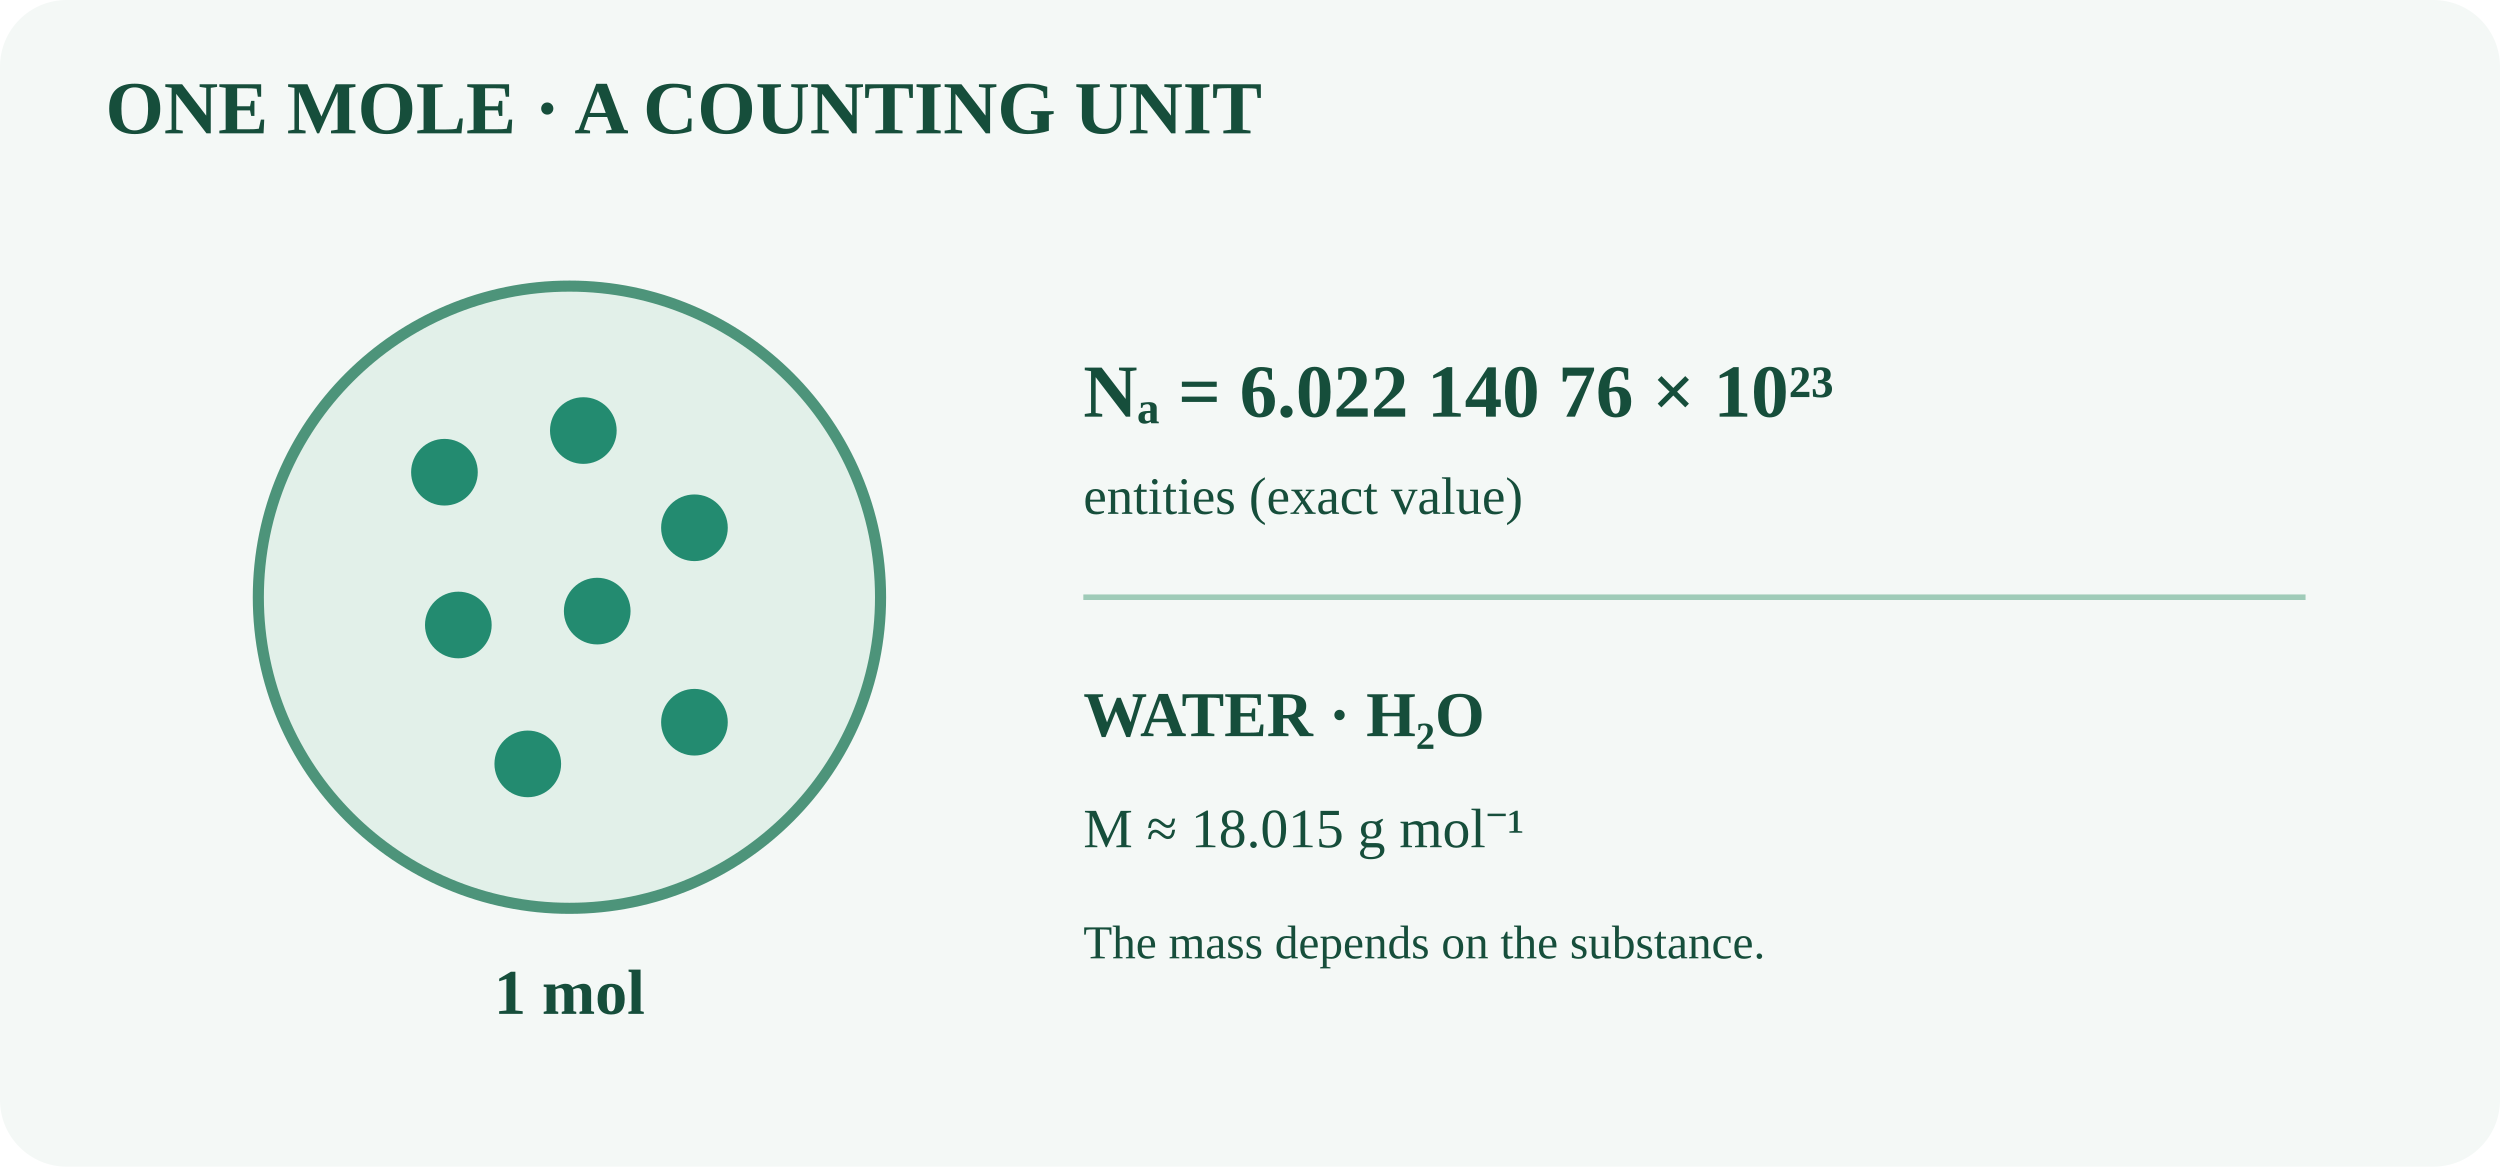
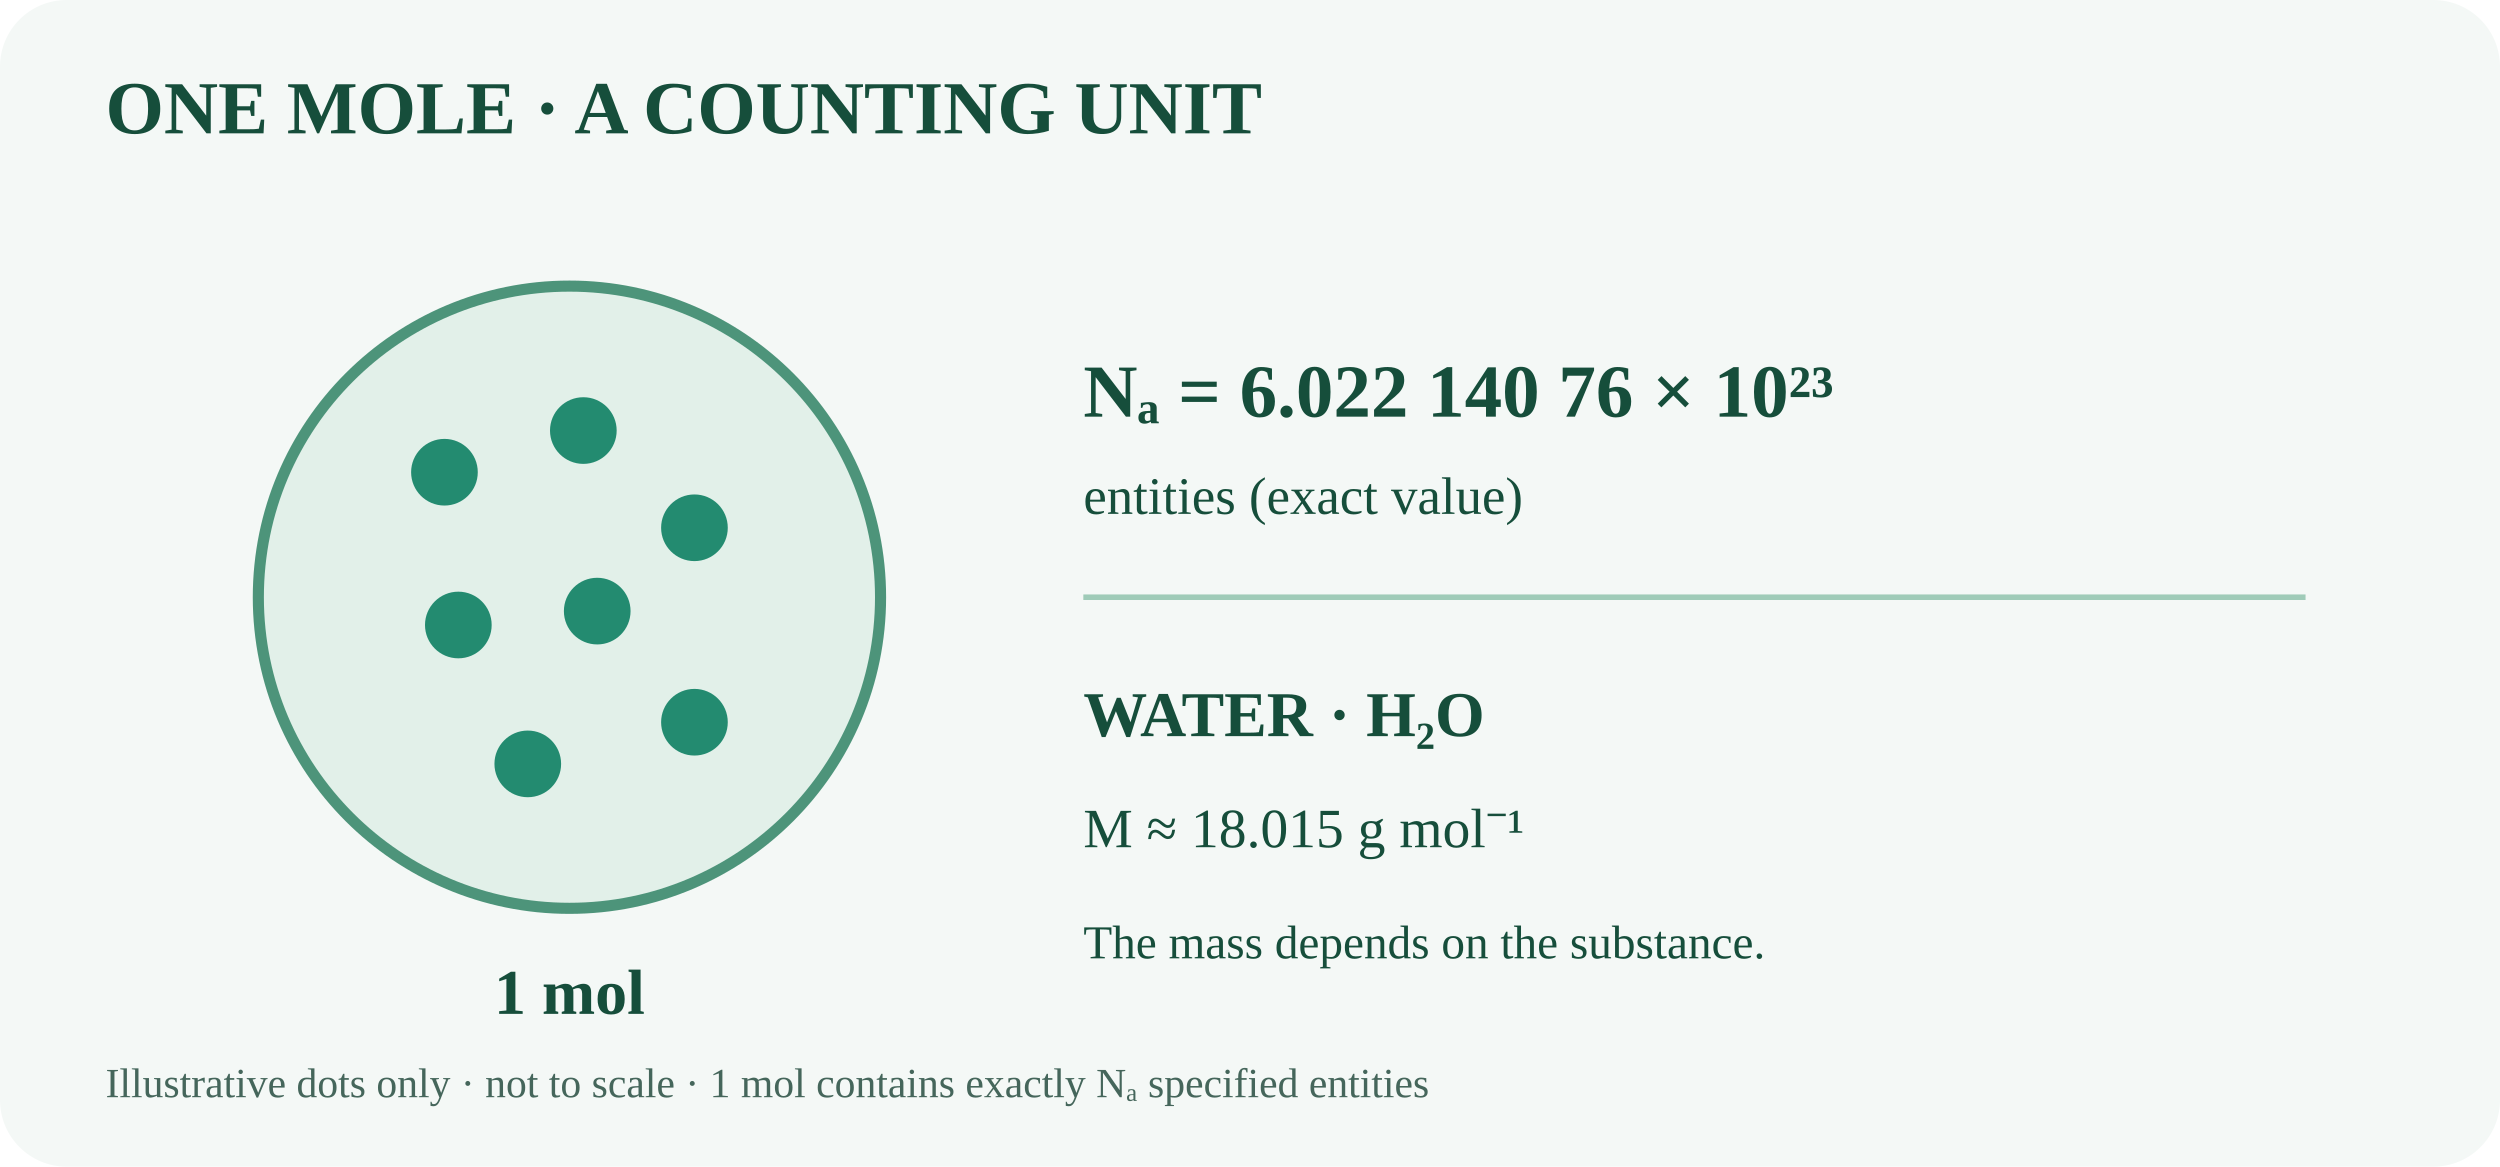
<svg xmlns="http://www.w3.org/2000/svg" viewBox="0 0 900 420" role="img" aria-labelledby="t d">
  <rect width="900" height="420" rx="24" fill="#f4f8f6" />
  <text x="38" y="48" font-size="27" font-weight="700" fill="#164e3b">ONE MOLE · A COUNTING UNIT</text>
  <circle cx="205" cy="215" r="112" fill="#e2f0e9" stroke="#4d947a" stroke-width="4" />
  <g fill="#238b70">
    <circle cx="160" cy="170" r="12" />
    <circle cx="210" cy="155" r="12" />
    <circle cx="250" cy="190" r="12" />
    <circle cx="165" cy="225" r="12" />
    <circle cx="215" cy="220" r="12" />
    <circle cx="250" cy="260" r="12" />
    <circle cx="190" cy="275" r="12" />
  </g>
  <text x="205" y="365" text-anchor="middle" font-size="23" font-weight="700" fill="#164e3b">1 mol</text>
  <g fill="#164e3b">
    <text x="390" y="150" font-size="27" font-weight="700">Nₐ = 6.022 140 76 × 10²³</text>
    <text x="390" y="185" font-size="19">entities (exact value)</text>
    <path d="M390 215 H830" stroke="#9fcbb8" stroke-width="2" />
    <text x="390" y="265" font-size="23" font-weight="700">WATER · H₂O</text>
    <text x="390" y="305" font-size="20">M ≈ 18.015 g mol⁻¹</text>
    <text x="390" y="345" font-size="17">The mass depends on the substance.</text>
  </g>
+   <text x="38" y="395" font-size="15" fill="#45665b">Illustrative dots only · not to scale · 1 mol contains exactly Nₐ specified entities</text>
</svg>
